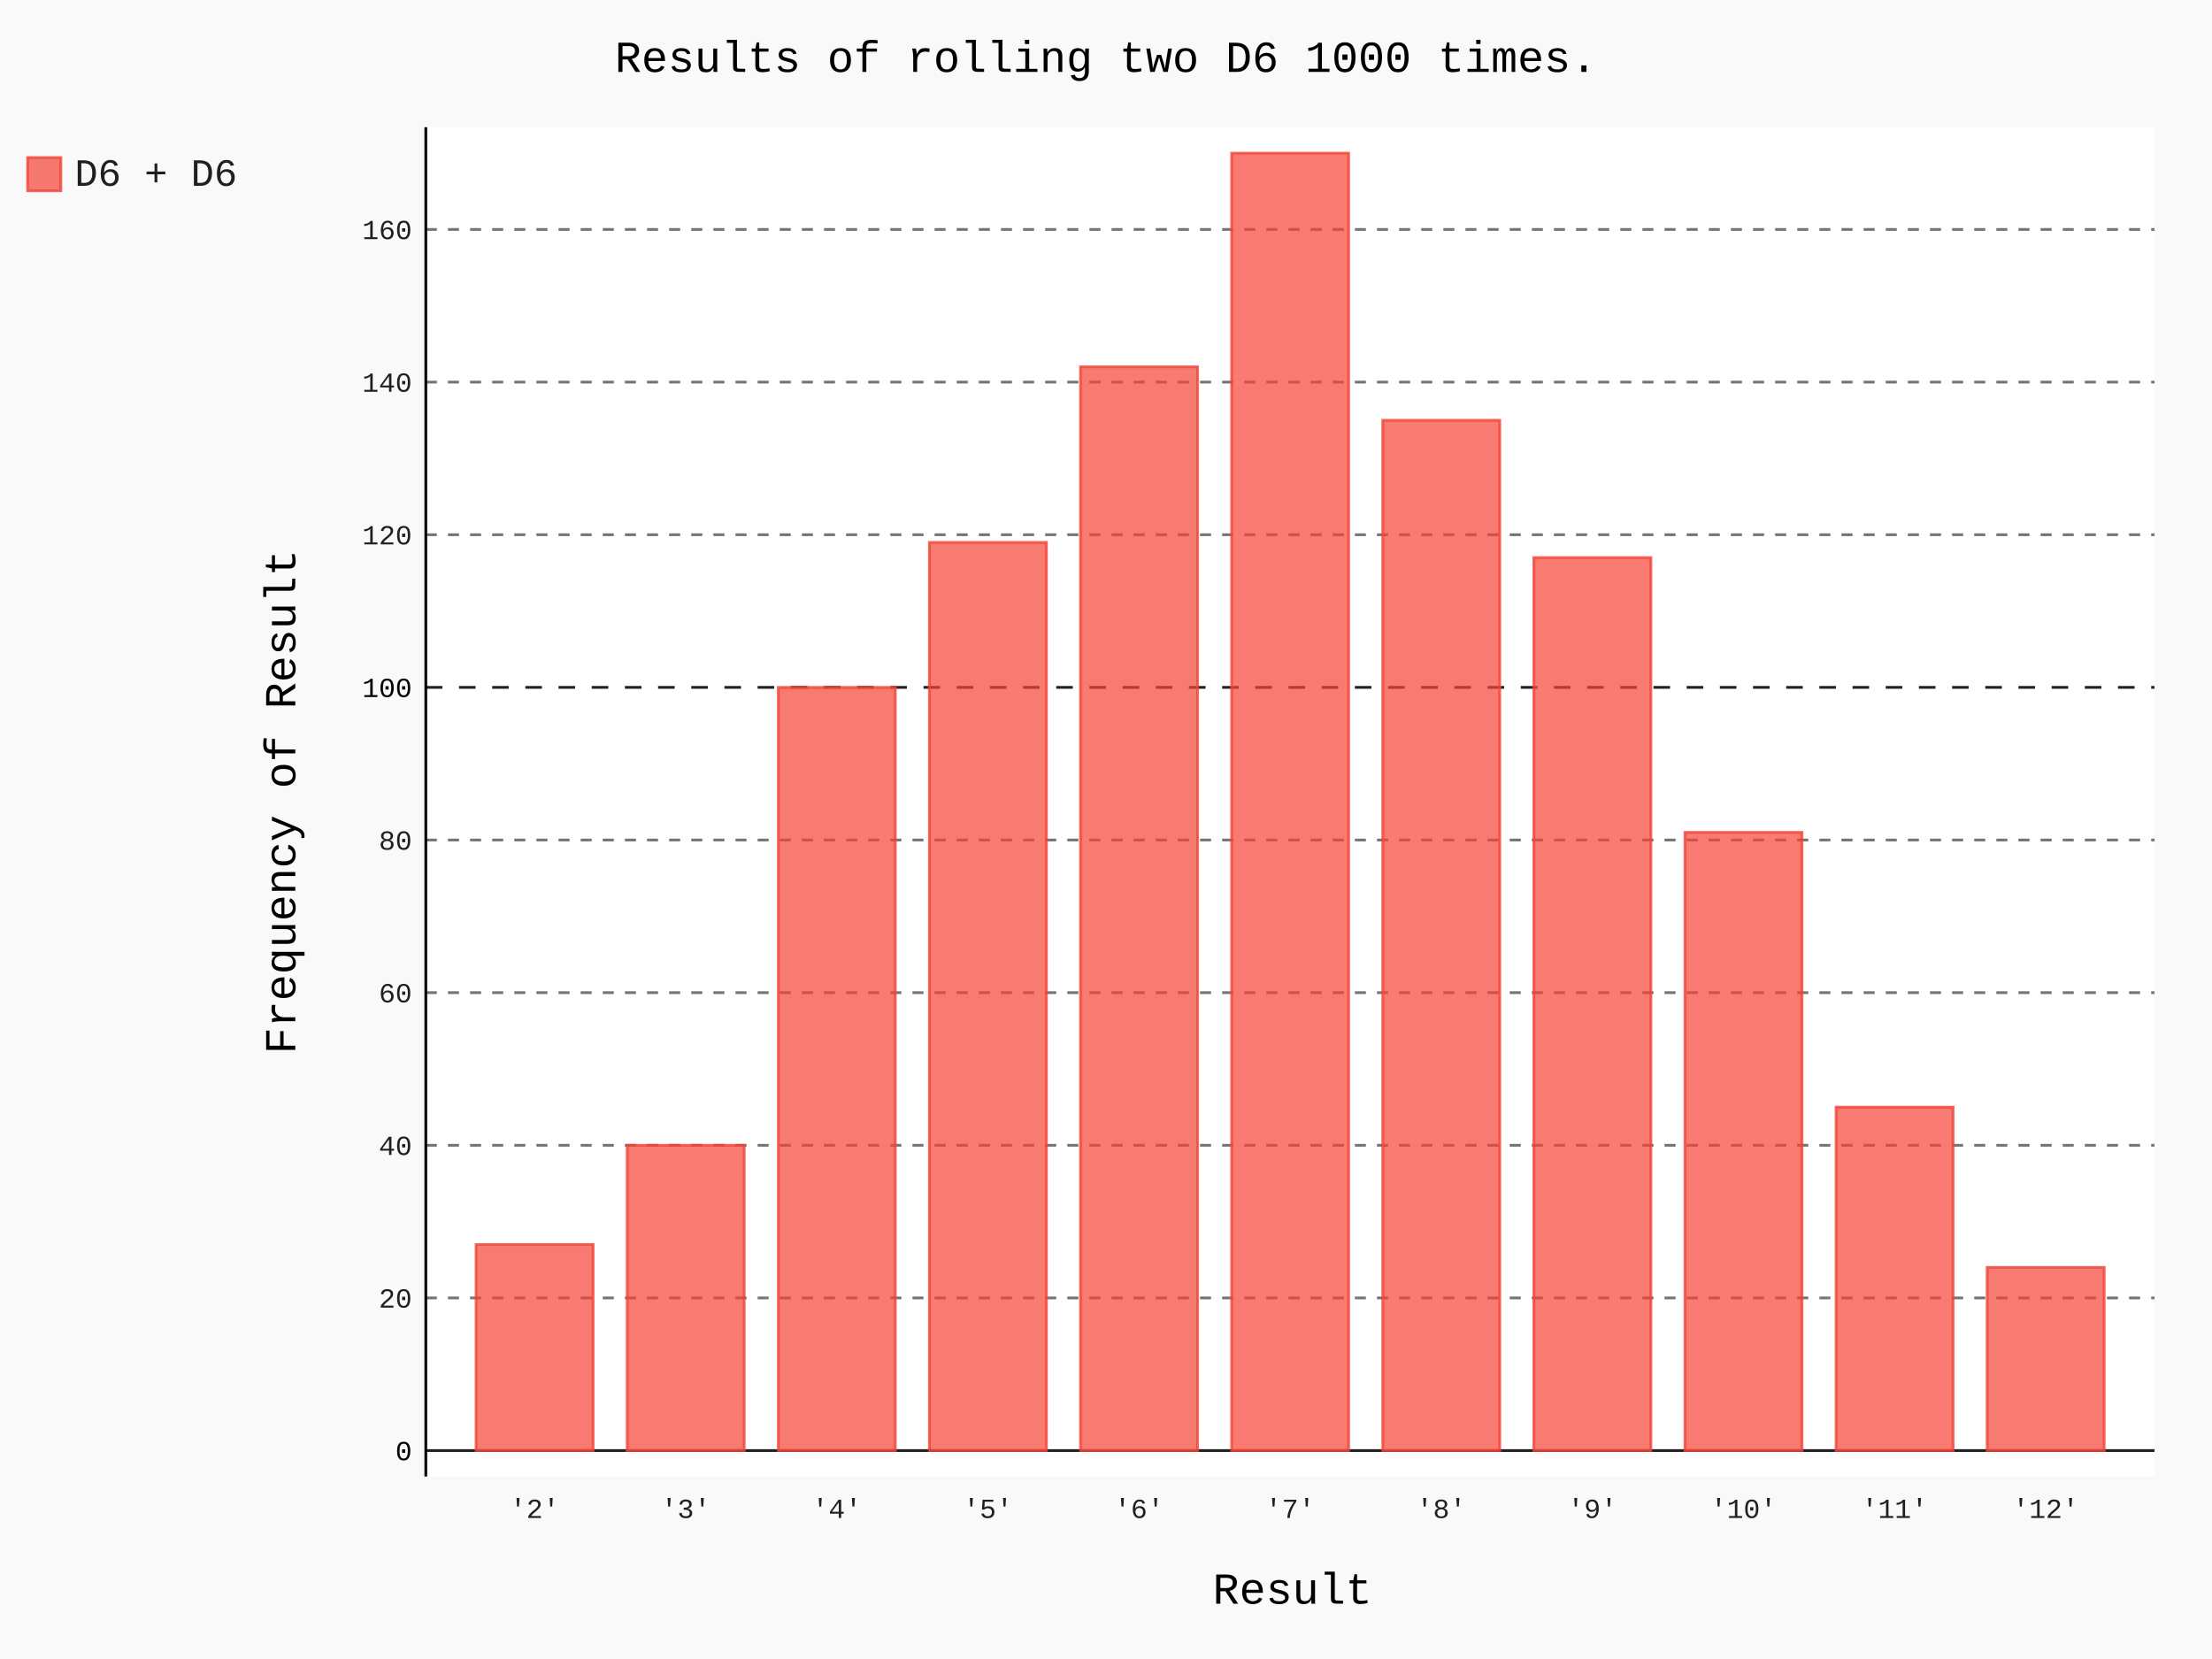
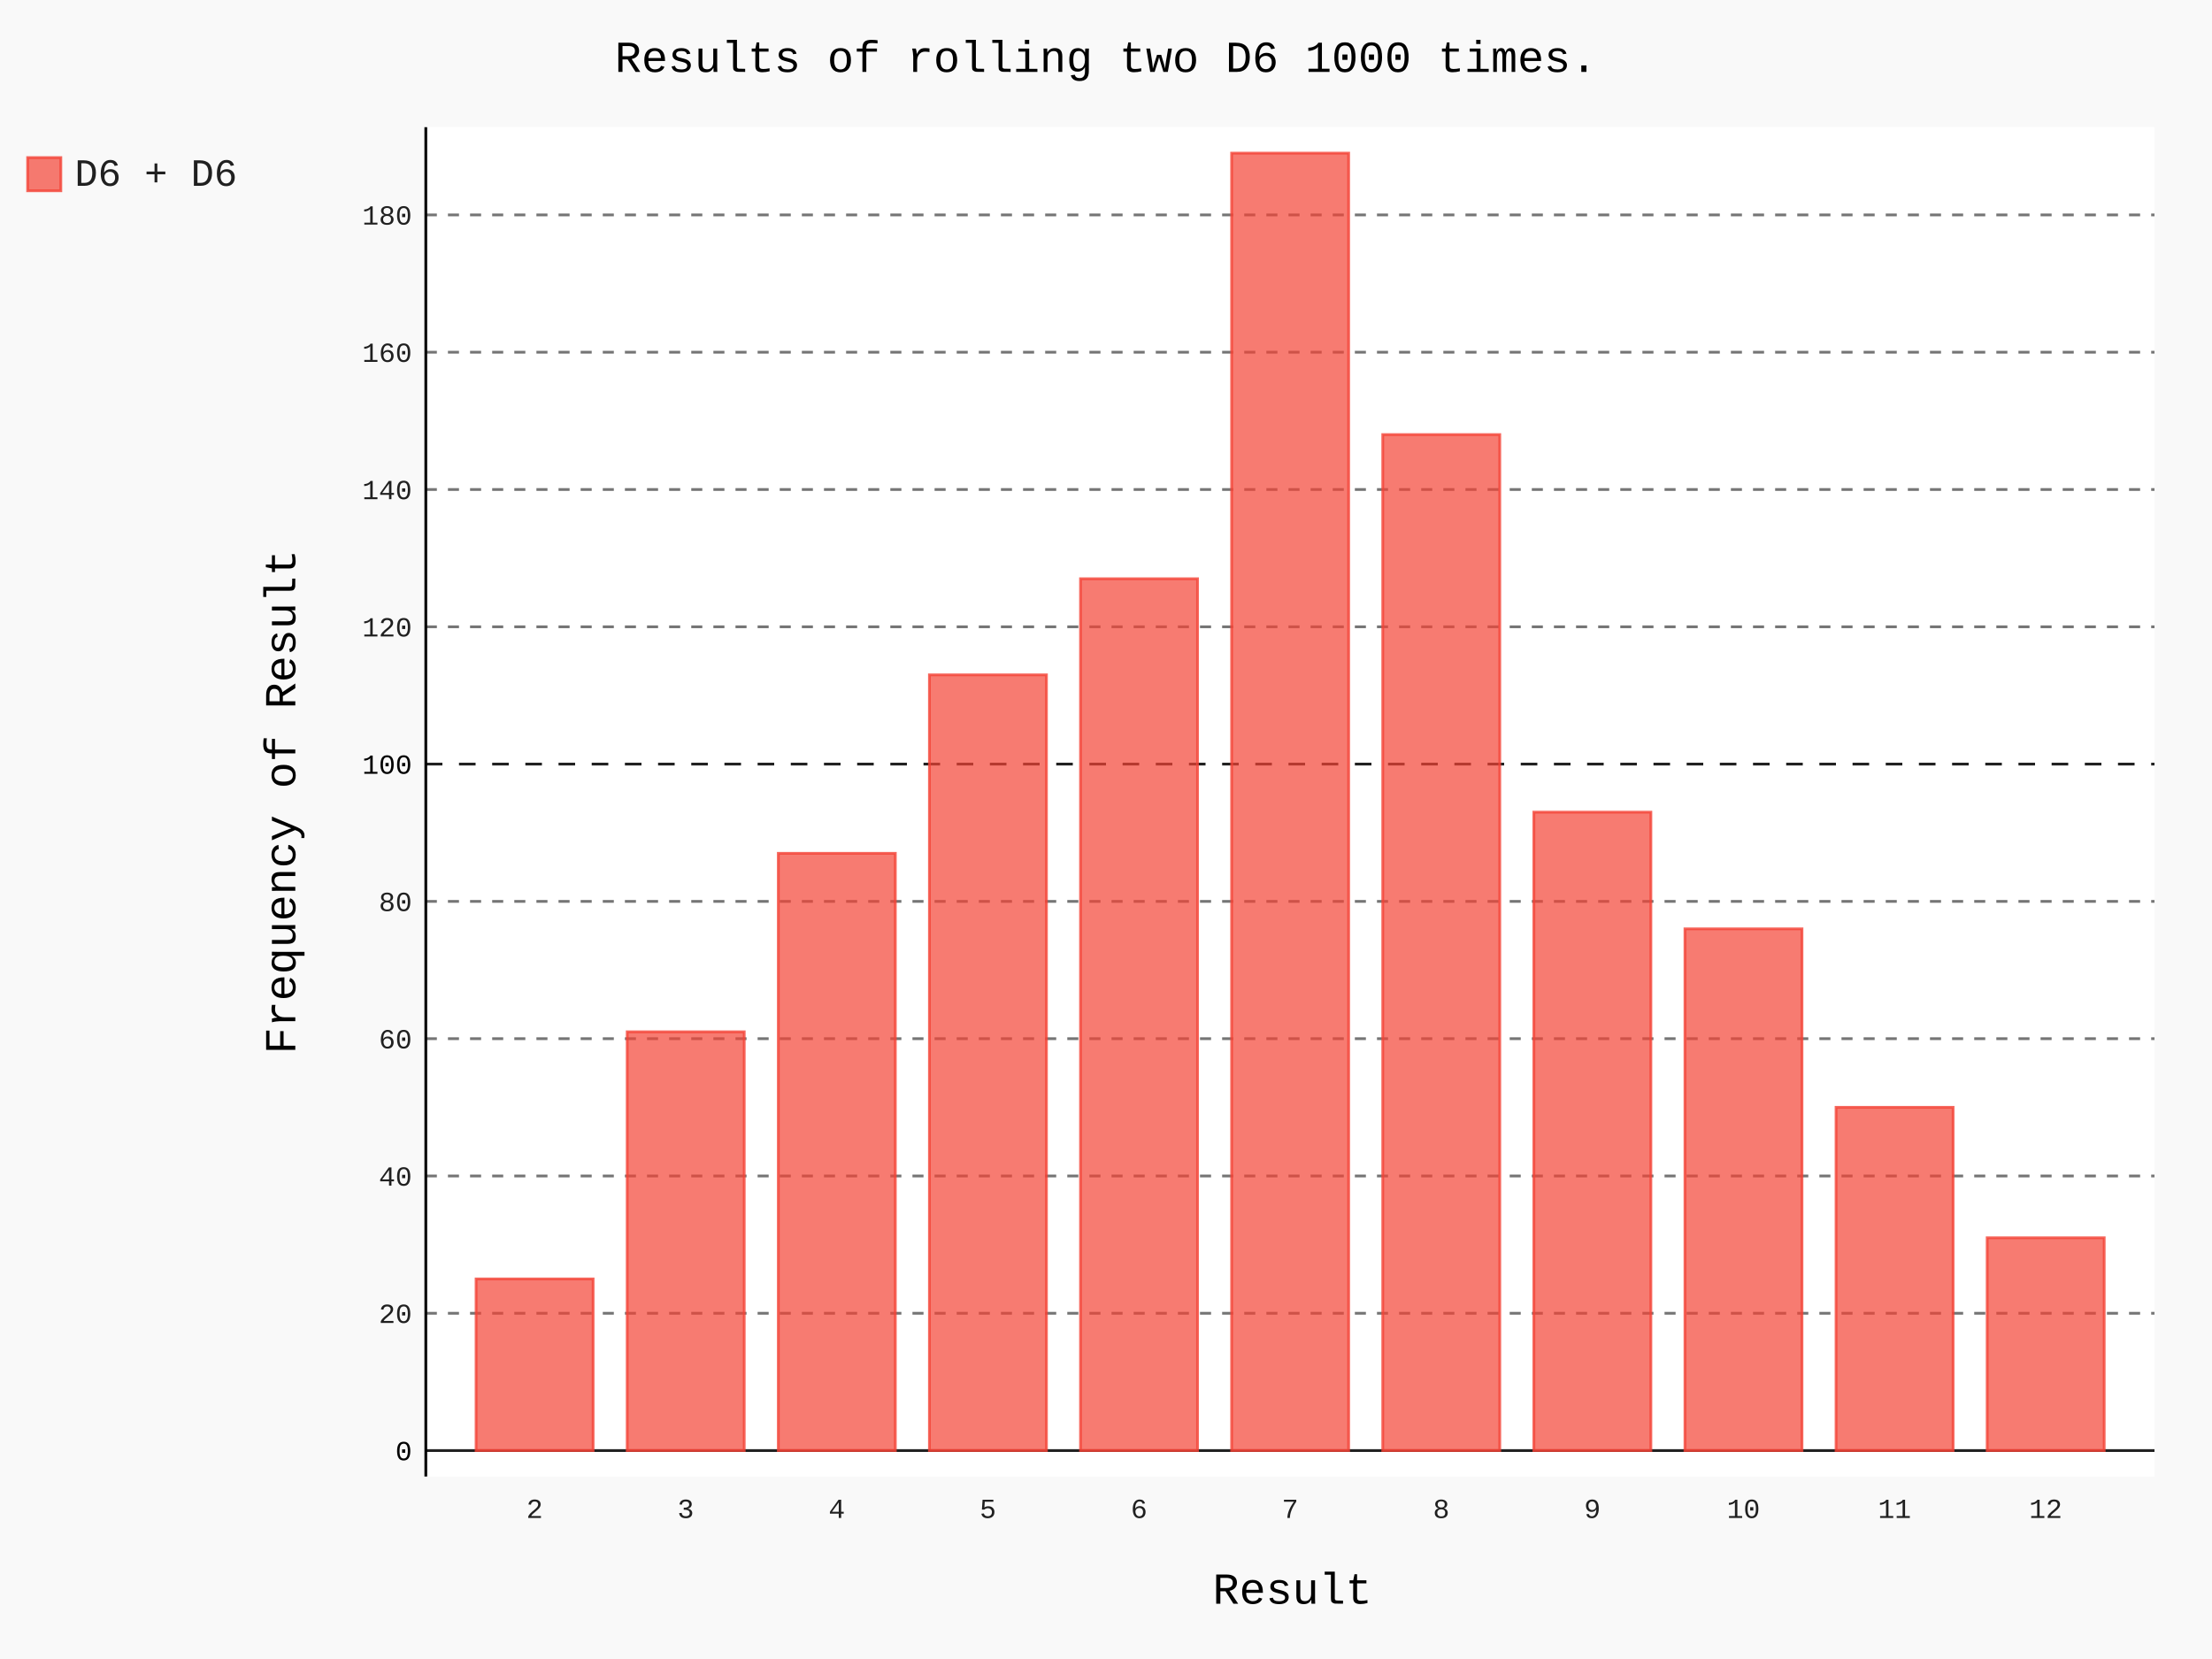
- <svg xmlns="http://www.w3.org/2000/svg" class="pygal-chart" id="chart-8dc9e907-75bf-44bf-9ba4-f246b1628428" viewBox="0 0 800 600">
+ <svg xmlns="http://www.w3.org/2000/svg" class="pygal-chart" id="chart-81e6dee0-c9c3-40ee-8c31-421606243c5a" viewBox="0 0 800 600">
  <defs>
-     <style type="text/css">#chart-8dc9e907-75bf-44bf-9ba4-f246b1628428{-webkit-user-select:none;-webkit-font-smoothing:antialiased;font-family:Consolas,"Liberation Mono",Menlo,Courier,monospace}#chart-8dc9e907-75bf-44bf-9ba4-f246b1628428 .title{font-family:Consolas,"Liberation Mono",Menlo,Courier,monospace;font-size:16px}#chart-8dc9e907-75bf-44bf-9ba4-f246b1628428 .legends .legend text{font-family:Consolas,"Liberation Mono",Menlo,Courier,monospace;font-size:14px}#chart-8dc9e907-75bf-44bf-9ba4-f246b1628428 .axis text{font-family:Consolas,"Liberation Mono",Menlo,Courier,monospace;font-size:10px}#chart-8dc9e907-75bf-44bf-9ba4-f246b1628428 .axis text.major{font-family:Consolas,"Liberation Mono",Menlo,Courier,monospace;font-size:10px}#chart-8dc9e907-75bf-44bf-9ba4-f246b1628428 .text-overlay text.value{font-family:Consolas,"Liberation Mono",Menlo,Courier,monospace;font-size:16px}#chart-8dc9e907-75bf-44bf-9ba4-f246b1628428 .text-overlay text.label{font-family:Consolas,"Liberation Mono",Menlo,Courier,monospace;font-size:10px}#chart-8dc9e907-75bf-44bf-9ba4-f246b1628428 .tooltip{font-family:Consolas,"Liberation Mono",Menlo,Courier,monospace;font-size:14px}#chart-8dc9e907-75bf-44bf-9ba4-f246b1628428 text.no_data{font-family:Consolas,"Liberation Mono",Menlo,Courier,monospace;font-size:64px}
- #chart-8dc9e907-75bf-44bf-9ba4-f246b1628428{background-color:rgba(249,249,249,1)}#chart-8dc9e907-75bf-44bf-9ba4-f246b1628428 path,#chart-8dc9e907-75bf-44bf-9ba4-f246b1628428 line,#chart-8dc9e907-75bf-44bf-9ba4-f246b1628428 rect,#chart-8dc9e907-75bf-44bf-9ba4-f246b1628428 circle{-webkit-transition:150ms;-moz-transition:150ms;transition:150ms}#chart-8dc9e907-75bf-44bf-9ba4-f246b1628428 .graph &gt; .background{fill:rgba(249,249,249,1)}#chart-8dc9e907-75bf-44bf-9ba4-f246b1628428 .plot &gt; .background{fill:rgba(255,255,255,1)}#chart-8dc9e907-75bf-44bf-9ba4-f246b1628428 .graph{fill:rgba(0,0,0,.87)}#chart-8dc9e907-75bf-44bf-9ba4-f246b1628428 text.no_data{fill:rgba(0,0,0,1)}#chart-8dc9e907-75bf-44bf-9ba4-f246b1628428 .title{fill:rgba(0,0,0,1)}#chart-8dc9e907-75bf-44bf-9ba4-f246b1628428 .legends .legend text{fill:rgba(0,0,0,.87)}#chart-8dc9e907-75bf-44bf-9ba4-f246b1628428 .legends .legend:hover text{fill:rgba(0,0,0,1)}#chart-8dc9e907-75bf-44bf-9ba4-f246b1628428 .axis .line{stroke:rgba(0,0,0,1)}#chart-8dc9e907-75bf-44bf-9ba4-f246b1628428 .axis .guide.line{stroke:rgba(0,0,0,.54)}#chart-8dc9e907-75bf-44bf-9ba4-f246b1628428 .axis .major.line{stroke:rgba(0,0,0,.87)}#chart-8dc9e907-75bf-44bf-9ba4-f246b1628428 .axis text.major{fill:rgba(0,0,0,1)}#chart-8dc9e907-75bf-44bf-9ba4-f246b1628428 .axis.y .guides:hover .guide.line,#chart-8dc9e907-75bf-44bf-9ba4-f246b1628428 .line-graph .axis.x .guides:hover .guide.line,#chart-8dc9e907-75bf-44bf-9ba4-f246b1628428 .stackedline-graph .axis.x .guides:hover .guide.line,#chart-8dc9e907-75bf-44bf-9ba4-f246b1628428 .xy-graph .axis.x .guides:hover .guide.line{stroke:rgba(0,0,0,1)}#chart-8dc9e907-75bf-44bf-9ba4-f246b1628428 .axis .guides:hover text{fill:rgba(0,0,0,1)}#chart-8dc9e907-75bf-44bf-9ba4-f246b1628428 .reactive{fill-opacity:.7;stroke-opacity:.8}#chart-8dc9e907-75bf-44bf-9ba4-f246b1628428 .ci{stroke:rgba(0,0,0,.87)}#chart-8dc9e907-75bf-44bf-9ba4-f246b1628428 .reactive.active,#chart-8dc9e907-75bf-44bf-9ba4-f246b1628428 .active .reactive{fill-opacity:.8;stroke-opacity:.9;stroke-width:4}#chart-8dc9e907-75bf-44bf-9ba4-f246b1628428 .ci .reactive.active{stroke-width:1.5}#chart-8dc9e907-75bf-44bf-9ba4-f246b1628428 .series text{fill:rgba(0,0,0,1)}#chart-8dc9e907-75bf-44bf-9ba4-f246b1628428 .tooltip rect{fill:rgba(255,255,255,1);stroke:rgba(0,0,0,1);-webkit-transition:opacity 150ms;-moz-transition:opacity 150ms;transition:opacity 150ms}#chart-8dc9e907-75bf-44bf-9ba4-f246b1628428 .tooltip .label{fill:rgba(0,0,0,.87)}#chart-8dc9e907-75bf-44bf-9ba4-f246b1628428 .tooltip .label{fill:rgba(0,0,0,.87)}#chart-8dc9e907-75bf-44bf-9ba4-f246b1628428 .tooltip .legend{font-size:.8em;fill:rgba(0,0,0,.54)}#chart-8dc9e907-75bf-44bf-9ba4-f246b1628428 .tooltip .x_label{font-size:.6em;fill:rgba(0,0,0,1)}#chart-8dc9e907-75bf-44bf-9ba4-f246b1628428 .tooltip .xlink{font-size:.5em;text-decoration:underline}#chart-8dc9e907-75bf-44bf-9ba4-f246b1628428 .tooltip .value{font-size:1.5em}#chart-8dc9e907-75bf-44bf-9ba4-f246b1628428 .bound{font-size:.5em}#chart-8dc9e907-75bf-44bf-9ba4-f246b1628428 .max-value{font-size:.75em;fill:rgba(0,0,0,.54)}#chart-8dc9e907-75bf-44bf-9ba4-f246b1628428 .map-element{fill:rgba(255,255,255,1);stroke:rgba(0,0,0,.54) !important}#chart-8dc9e907-75bf-44bf-9ba4-f246b1628428 .map-element .reactive{fill-opacity:inherit;stroke-opacity:inherit}#chart-8dc9e907-75bf-44bf-9ba4-f246b1628428 .color-0,#chart-8dc9e907-75bf-44bf-9ba4-f246b1628428 .color-0 a:visited{stroke:#F44336;fill:#F44336}#chart-8dc9e907-75bf-44bf-9ba4-f246b1628428 .text-overlay .color-0 text{fill:black}
- #chart-8dc9e907-75bf-44bf-9ba4-f246b1628428 text.no_data{text-anchor:middle}#chart-8dc9e907-75bf-44bf-9ba4-f246b1628428 .guide.line{fill:none}#chart-8dc9e907-75bf-44bf-9ba4-f246b1628428 .centered{text-anchor:middle}#chart-8dc9e907-75bf-44bf-9ba4-f246b1628428 .title{text-anchor:middle}#chart-8dc9e907-75bf-44bf-9ba4-f246b1628428 .legends .legend text{fill-opacity:1}#chart-8dc9e907-75bf-44bf-9ba4-f246b1628428 .axis.x text{text-anchor:middle}#chart-8dc9e907-75bf-44bf-9ba4-f246b1628428 .axis.x:not(.web) text[transform]{text-anchor:start}#chart-8dc9e907-75bf-44bf-9ba4-f246b1628428 .axis.x:not(.web) text[transform].backwards{text-anchor:end}#chart-8dc9e907-75bf-44bf-9ba4-f246b1628428 .axis.y text{text-anchor:end}#chart-8dc9e907-75bf-44bf-9ba4-f246b1628428 .axis.y text[transform].backwards{text-anchor:start}#chart-8dc9e907-75bf-44bf-9ba4-f246b1628428 .axis.y2 text{text-anchor:start}#chart-8dc9e907-75bf-44bf-9ba4-f246b1628428 .axis.y2 text[transform].backwards{text-anchor:end}#chart-8dc9e907-75bf-44bf-9ba4-f246b1628428 .axis .guide.line{stroke-dasharray:4,4}#chart-8dc9e907-75bf-44bf-9ba4-f246b1628428 .axis .major.guide.line{stroke-dasharray:6,6}#chart-8dc9e907-75bf-44bf-9ba4-f246b1628428 .horizontal .axis.y .guide.line,#chart-8dc9e907-75bf-44bf-9ba4-f246b1628428 .horizontal .axis.y2 .guide.line,#chart-8dc9e907-75bf-44bf-9ba4-f246b1628428 .vertical .axis.x .guide.line{opacity:0}#chart-8dc9e907-75bf-44bf-9ba4-f246b1628428 .horizontal .axis.always_show .guide.line,#chart-8dc9e907-75bf-44bf-9ba4-f246b1628428 .vertical .axis.always_show .guide.line{opacity:1 !important}#chart-8dc9e907-75bf-44bf-9ba4-f246b1628428 .axis.y .guides:hover .guide.line,#chart-8dc9e907-75bf-44bf-9ba4-f246b1628428 .axis.y2 .guides:hover .guide.line,#chart-8dc9e907-75bf-44bf-9ba4-f246b1628428 .axis.x .guides:hover .guide.line{opacity:1}#chart-8dc9e907-75bf-44bf-9ba4-f246b1628428 .axis .guides:hover text{opacity:1}#chart-8dc9e907-75bf-44bf-9ba4-f246b1628428 .nofill{fill:none}#chart-8dc9e907-75bf-44bf-9ba4-f246b1628428 .subtle-fill{fill-opacity:.2}#chart-8dc9e907-75bf-44bf-9ba4-f246b1628428 .dot{stroke-width:1px;fill-opacity:1}#chart-8dc9e907-75bf-44bf-9ba4-f246b1628428 .dot.active{stroke-width:5px}#chart-8dc9e907-75bf-44bf-9ba4-f246b1628428 .dot.negative{fill:transparent}#chart-8dc9e907-75bf-44bf-9ba4-f246b1628428 text,#chart-8dc9e907-75bf-44bf-9ba4-f246b1628428 tspan{stroke:none !important}#chart-8dc9e907-75bf-44bf-9ba4-f246b1628428 .series text.active{opacity:1}#chart-8dc9e907-75bf-44bf-9ba4-f246b1628428 .tooltip rect{fill-opacity:.95;stroke-width:.5}#chart-8dc9e907-75bf-44bf-9ba4-f246b1628428 .tooltip text{fill-opacity:1}#chart-8dc9e907-75bf-44bf-9ba4-f246b1628428 .showable{visibility:hidden}#chart-8dc9e907-75bf-44bf-9ba4-f246b1628428 .showable.shown{visibility:visible}#chart-8dc9e907-75bf-44bf-9ba4-f246b1628428 .gauge-background{fill:rgba(229,229,229,1);stroke:none}#chart-8dc9e907-75bf-44bf-9ba4-f246b1628428 .bg-lines{stroke:rgba(249,249,249,1);stroke-width:2px}</style>
+     <style type="text/css">#chart-81e6dee0-c9c3-40ee-8c31-421606243c5a{-webkit-user-select:none;-webkit-font-smoothing:antialiased;font-family:Consolas,"Liberation Mono",Menlo,Courier,monospace}#chart-81e6dee0-c9c3-40ee-8c31-421606243c5a .title{font-family:Consolas,"Liberation Mono",Menlo,Courier,monospace;font-size:16px}#chart-81e6dee0-c9c3-40ee-8c31-421606243c5a .legends .legend text{font-family:Consolas,"Liberation Mono",Menlo,Courier,monospace;font-size:14px}#chart-81e6dee0-c9c3-40ee-8c31-421606243c5a .axis text{font-family:Consolas,"Liberation Mono",Menlo,Courier,monospace;font-size:10px}#chart-81e6dee0-c9c3-40ee-8c31-421606243c5a .axis text.major{font-family:Consolas,"Liberation Mono",Menlo,Courier,monospace;font-size:10px}#chart-81e6dee0-c9c3-40ee-8c31-421606243c5a .text-overlay text.value{font-family:Consolas,"Liberation Mono",Menlo,Courier,monospace;font-size:16px}#chart-81e6dee0-c9c3-40ee-8c31-421606243c5a .text-overlay text.label{font-family:Consolas,"Liberation Mono",Menlo,Courier,monospace;font-size:10px}#chart-81e6dee0-c9c3-40ee-8c31-421606243c5a .tooltip{font-family:Consolas,"Liberation Mono",Menlo,Courier,monospace;font-size:14px}#chart-81e6dee0-c9c3-40ee-8c31-421606243c5a text.no_data{font-family:Consolas,"Liberation Mono",Menlo,Courier,monospace;font-size:64px}
+ #chart-81e6dee0-c9c3-40ee-8c31-421606243c5a{background-color:rgba(249,249,249,1)}#chart-81e6dee0-c9c3-40ee-8c31-421606243c5a path,#chart-81e6dee0-c9c3-40ee-8c31-421606243c5a line,#chart-81e6dee0-c9c3-40ee-8c31-421606243c5a rect,#chart-81e6dee0-c9c3-40ee-8c31-421606243c5a circle{-webkit-transition:150ms;-moz-transition:150ms;transition:150ms}#chart-81e6dee0-c9c3-40ee-8c31-421606243c5a .graph &gt; .background{fill:rgba(249,249,249,1)}#chart-81e6dee0-c9c3-40ee-8c31-421606243c5a .plot &gt; .background{fill:rgba(255,255,255,1)}#chart-81e6dee0-c9c3-40ee-8c31-421606243c5a .graph{fill:rgba(0,0,0,.87)}#chart-81e6dee0-c9c3-40ee-8c31-421606243c5a text.no_data{fill:rgba(0,0,0,1)}#chart-81e6dee0-c9c3-40ee-8c31-421606243c5a .title{fill:rgba(0,0,0,1)}#chart-81e6dee0-c9c3-40ee-8c31-421606243c5a .legends .legend text{fill:rgba(0,0,0,.87)}#chart-81e6dee0-c9c3-40ee-8c31-421606243c5a .legends .legend:hover text{fill:rgba(0,0,0,1)}#chart-81e6dee0-c9c3-40ee-8c31-421606243c5a .axis .line{stroke:rgba(0,0,0,1)}#chart-81e6dee0-c9c3-40ee-8c31-421606243c5a .axis .guide.line{stroke:rgba(0,0,0,.54)}#chart-81e6dee0-c9c3-40ee-8c31-421606243c5a .axis .major.line{stroke:rgba(0,0,0,.87)}#chart-81e6dee0-c9c3-40ee-8c31-421606243c5a .axis text.major{fill:rgba(0,0,0,1)}#chart-81e6dee0-c9c3-40ee-8c31-421606243c5a .axis.y .guides:hover .guide.line,#chart-81e6dee0-c9c3-40ee-8c31-421606243c5a .line-graph .axis.x .guides:hover .guide.line,#chart-81e6dee0-c9c3-40ee-8c31-421606243c5a .stackedline-graph .axis.x .guides:hover .guide.line,#chart-81e6dee0-c9c3-40ee-8c31-421606243c5a .xy-graph .axis.x .guides:hover .guide.line{stroke:rgba(0,0,0,1)}#chart-81e6dee0-c9c3-40ee-8c31-421606243c5a .axis .guides:hover text{fill:rgba(0,0,0,1)}#chart-81e6dee0-c9c3-40ee-8c31-421606243c5a .reactive{fill-opacity:.7;stroke-opacity:.8}#chart-81e6dee0-c9c3-40ee-8c31-421606243c5a .ci{stroke:rgba(0,0,0,.87)}#chart-81e6dee0-c9c3-40ee-8c31-421606243c5a .reactive.active,#chart-81e6dee0-c9c3-40ee-8c31-421606243c5a .active .reactive{fill-opacity:.8;stroke-opacity:.9;stroke-width:4}#chart-81e6dee0-c9c3-40ee-8c31-421606243c5a .ci .reactive.active{stroke-width:1.5}#chart-81e6dee0-c9c3-40ee-8c31-421606243c5a .series text{fill:rgba(0,0,0,1)}#chart-81e6dee0-c9c3-40ee-8c31-421606243c5a .tooltip rect{fill:rgba(255,255,255,1);stroke:rgba(0,0,0,1);-webkit-transition:opacity 150ms;-moz-transition:opacity 150ms;transition:opacity 150ms}#chart-81e6dee0-c9c3-40ee-8c31-421606243c5a .tooltip .label{fill:rgba(0,0,0,.87)}#chart-81e6dee0-c9c3-40ee-8c31-421606243c5a .tooltip .label{fill:rgba(0,0,0,.87)}#chart-81e6dee0-c9c3-40ee-8c31-421606243c5a .tooltip .legend{font-size:.8em;fill:rgba(0,0,0,.54)}#chart-81e6dee0-c9c3-40ee-8c31-421606243c5a .tooltip .x_label{font-size:.6em;fill:rgba(0,0,0,1)}#chart-81e6dee0-c9c3-40ee-8c31-421606243c5a .tooltip .xlink{font-size:.5em;text-decoration:underline}#chart-81e6dee0-c9c3-40ee-8c31-421606243c5a .tooltip .value{font-size:1.5em}#chart-81e6dee0-c9c3-40ee-8c31-421606243c5a .bound{font-size:.5em}#chart-81e6dee0-c9c3-40ee-8c31-421606243c5a .max-value{font-size:.75em;fill:rgba(0,0,0,.54)}#chart-81e6dee0-c9c3-40ee-8c31-421606243c5a .map-element{fill:rgba(255,255,255,1);stroke:rgba(0,0,0,.54) !important}#chart-81e6dee0-c9c3-40ee-8c31-421606243c5a .map-element .reactive{fill-opacity:inherit;stroke-opacity:inherit}#chart-81e6dee0-c9c3-40ee-8c31-421606243c5a .color-0,#chart-81e6dee0-c9c3-40ee-8c31-421606243c5a .color-0 a:visited{stroke:#F44336;fill:#F44336}#chart-81e6dee0-c9c3-40ee-8c31-421606243c5a .text-overlay .color-0 text{fill:black}
+ #chart-81e6dee0-c9c3-40ee-8c31-421606243c5a text.no_data{text-anchor:middle}#chart-81e6dee0-c9c3-40ee-8c31-421606243c5a .guide.line{fill:none}#chart-81e6dee0-c9c3-40ee-8c31-421606243c5a .centered{text-anchor:middle}#chart-81e6dee0-c9c3-40ee-8c31-421606243c5a .title{text-anchor:middle}#chart-81e6dee0-c9c3-40ee-8c31-421606243c5a .legends .legend text{fill-opacity:1}#chart-81e6dee0-c9c3-40ee-8c31-421606243c5a .axis.x text{text-anchor:middle}#chart-81e6dee0-c9c3-40ee-8c31-421606243c5a .axis.x:not(.web) text[transform]{text-anchor:start}#chart-81e6dee0-c9c3-40ee-8c31-421606243c5a .axis.x:not(.web) text[transform].backwards{text-anchor:end}#chart-81e6dee0-c9c3-40ee-8c31-421606243c5a .axis.y text{text-anchor:end}#chart-81e6dee0-c9c3-40ee-8c31-421606243c5a .axis.y text[transform].backwards{text-anchor:start}#chart-81e6dee0-c9c3-40ee-8c31-421606243c5a .axis.y2 text{text-anchor:start}#chart-81e6dee0-c9c3-40ee-8c31-421606243c5a .axis.y2 text[transform].backwards{text-anchor:end}#chart-81e6dee0-c9c3-40ee-8c31-421606243c5a .axis .guide.line{stroke-dasharray:4,4}#chart-81e6dee0-c9c3-40ee-8c31-421606243c5a .axis .major.guide.line{stroke-dasharray:6,6}#chart-81e6dee0-c9c3-40ee-8c31-421606243c5a .horizontal .axis.y .guide.line,#chart-81e6dee0-c9c3-40ee-8c31-421606243c5a .horizontal .axis.y2 .guide.line,#chart-81e6dee0-c9c3-40ee-8c31-421606243c5a .vertical .axis.x .guide.line{opacity:0}#chart-81e6dee0-c9c3-40ee-8c31-421606243c5a .horizontal .axis.always_show .guide.line,#chart-81e6dee0-c9c3-40ee-8c31-421606243c5a .vertical .axis.always_show .guide.line{opacity:1 !important}#chart-81e6dee0-c9c3-40ee-8c31-421606243c5a .axis.y .guides:hover .guide.line,#chart-81e6dee0-c9c3-40ee-8c31-421606243c5a .axis.y2 .guides:hover .guide.line,#chart-81e6dee0-c9c3-40ee-8c31-421606243c5a .axis.x .guides:hover .guide.line{opacity:1}#chart-81e6dee0-c9c3-40ee-8c31-421606243c5a .axis .guides:hover text{opacity:1}#chart-81e6dee0-c9c3-40ee-8c31-421606243c5a .nofill{fill:none}#chart-81e6dee0-c9c3-40ee-8c31-421606243c5a .subtle-fill{fill-opacity:.2}#chart-81e6dee0-c9c3-40ee-8c31-421606243c5a .dot{stroke-width:1px;fill-opacity:1}#chart-81e6dee0-c9c3-40ee-8c31-421606243c5a .dot.active{stroke-width:5px}#chart-81e6dee0-c9c3-40ee-8c31-421606243c5a .dot.negative{fill:transparent}#chart-81e6dee0-c9c3-40ee-8c31-421606243c5a text,#chart-81e6dee0-c9c3-40ee-8c31-421606243c5a tspan{stroke:none !important}#chart-81e6dee0-c9c3-40ee-8c31-421606243c5a .series text.active{opacity:1}#chart-81e6dee0-c9c3-40ee-8c31-421606243c5a .tooltip rect{fill-opacity:.95;stroke-width:.5}#chart-81e6dee0-c9c3-40ee-8c31-421606243c5a .tooltip text{fill-opacity:1}#chart-81e6dee0-c9c3-40ee-8c31-421606243c5a .showable{visibility:hidden}#chart-81e6dee0-c9c3-40ee-8c31-421606243c5a .showable.shown{visibility:visible}#chart-81e6dee0-c9c3-40ee-8c31-421606243c5a .gauge-background{fill:rgba(229,229,229,1);stroke:none}#chart-81e6dee0-c9c3-40ee-8c31-421606243c5a .bg-lines{stroke:rgba(249,249,249,1);stroke-width:2px}</style>
  </defs>
  <g class="graph bar-graph vertical">
    <rect class="background" height="600" width="800" x="0" y="0" />
    <g class="plot" transform="translate(154, 46)">
      <rect class="background" height="488" width="625.2" x="0" y="0" />
      <g class="axis y always_show">
        <g class="guides">
          <path class="axis major line" d="M0 478.615 h625.2" />
          <text class="major" x="-5" y="482.115">0</text>
        </g>
        <g class="guides">
-           <path class="guide line" d="M0 423.412 h625.2" />
-           <text class="" x="-5" y="426.912">20</text>
+           <path class="guide line" d="M0 428.961 h625.2" />
+           <text class="" x="-5" y="432.461">20</text>
        </g>
        <g class="guides">
-           <path class="guide line" d="M0 368.208 h625.2" />
-           <text class="" x="-5" y="371.708">40</text>
+           <path class="guide line" d="M0 379.307 h625.2" />
+           <text class="" x="-5" y="382.807">40</text>
        </g>
        <g class="guides">
-           <path class="guide line" d="M0 313.005 h625.2" />
-           <text class="" x="-5" y="316.505">60</text>
+           <path class="guide line" d="M0 329.653 h625.2" />
+           <text class="" x="-5" y="333.153">60</text>
        </g>
        <g class="guides">
-           <path class="guide line" d="M0 257.801 h625.2" />
-           <text class="" x="-5" y="261.301">80</text>
+           <path class="guide line" d="M0 279.999 h625.2" />
+           <text class="" x="-5" y="283.499">80</text>
        </g>
        <g class="guides">
-           <path class="major guide line" d="M0 202.597 h625.2" />
-           <text class="major" x="-5" y="206.097">100</text>
+           <path class="major guide line" d="M0 230.345 h625.2" />
+           <text class="major" x="-5" y="233.845">100</text>
        </g>
        <g class="guides">
-           <path class="guide line" d="M0 147.394 h625.2" />
-           <text class="" x="-5" y="150.894">120</text>
+           <path class="guide line" d="M0 180.691 h625.2" />
+           <text class="" x="-5" y="184.191">120</text>
        </g>
        <g class="guides">
-           <path class="guide line" d="M0 92.19 h625.2" />
-           <text class="" x="-5" y="95.69">140</text>
+           <path class="guide line" d="M0 131.037 h625.2" />
+           <text class="" x="-5" y="134.537">140</text>
        </g>
        <g class="guides">
-           <path class="guide line" d="M0 36.986 h625.2" />
-           <text class="" x="-5" y="40.486">160</text>
+           <path class="guide line" d="M0 81.383 h625.2" />
+           <text class="" x="-5" y="84.883">160</text>
+         </g>
+         <g class="guides">
+           <path class="guide line" d="M0 31.729 h625.2" />
+           <text class="" x="-5" y="35.229">180</text>
        </g>
      </g>
      <g class="axis x">
        <path class="line" d="M0 0 v488" />
        <g class="guides">
          <path class="guide line" d="M39.348 0 v488" />
-           <text class="" x="39.348" y="503.0">'2'</text>
+           <text class="" x="39.348" y="503.0">2</text>
        </g>
        <g class="guides">
          <path class="guide line" d="M93.999 0 v488" />
-           <text class="" x="93.999" y="503.0">'3'</text>
+           <text class="" x="93.999" y="503.0">3</text>
        </g>
        <g class="guides">
          <path class="guide line" d="M148.649 0 v488" />
-           <text class="" x="148.649" y="503.0">'4'</text>
+           <text class="" x="148.649" y="503.0">4</text>
        </g>
        <g class="guides">
          <path class="guide line" d="M203.299 0 v488" />
-           <text class="" x="203.299" y="503.0">'5'</text>
+           <text class="" x="203.299" y="503.0">5</text>
        </g>
        <g class="guides">
          <path class="guide line" d="M257.95 0 v488" />
-           <text class="" x="257.95" y="503.0">'6'</text>
+           <text class="" x="257.95" y="503.0">6</text>
        </g>
        <g class="guides">
          <path class="guide line" d="M312.6 0 v488" />
-           <text class="" x="312.6" y="503.0">'7'</text>
+           <text class="" x="312.6" y="503.0">7</text>
        </g>
        <g class="guides">
          <path class="guide line" d="M367.25 0 v488" />
-           <text class="" x="367.25" y="503.0">'8'</text>
+           <text class="" x="367.25" y="503.0">8</text>
        </g>
        <g class="guides">
          <path class="guide line" d="M421.901 0 v488" />
-           <text class="" x="421.901" y="503.0">'9'</text>
+           <text class="" x="421.901" y="503.0">9</text>
        </g>
        <g class="guides">
          <path class="guide line" d="M476.551 0 v488" />
-           <text class="" x="476.551" y="503.0">'10'</text>
+           <text class="" x="476.551" y="503.0">10</text>
        </g>
        <g class="guides">
          <path class="guide line" d="M531.201 0 v488" />
-           <text class="" x="531.201" y="503.0">'11'</text>
+           <text class="" x="531.201" y="503.0">11</text>
        </g>
        <g class="guides">
          <path class="guide line" d="M585.852 0 v488" />
-           <text class="" x="585.852" y="503.0">'12'</text>
+           <text class="" x="585.852" y="503.0">12</text>
        </g>
      </g>
      <g class="series serie-0 color-0">
        <g class="bars">
          <g class="bar">
-             <rect class="rect reactive tooltip-trigger" height="74.525" rx="0" ry="0" width="42.321" x="18.188" y="404.09" />
+             <rect class="rect reactive tooltip-trigger" height="62.068" rx="0" ry="0" width="42.321" x="18.188" y="416.548" />
          </g>
          <g class="bar">
-             <rect class="rect reactive tooltip-trigger" height="110.407" rx="0" ry="0" width="42.321" x="72.838" y="368.208" />
+             <rect class="rect reactive tooltip-trigger" height="151.445" rx="0" ry="0" width="42.321" x="72.838" y="327.171" />
          </g>
          <g class="bar">
-             <rect class="rect reactive tooltip-trigger" height="276.018" rx="0" ry="0" width="42.321" x="127.488" y="202.597" />
+             <rect class="rect reactive tooltip-trigger" height="215.995" rx="0" ry="0" width="42.321" x="127.488" y="262.62" />
          </g>
          <g class="bar">
-             <rect class="rect reactive tooltip-trigger" height="328.462" rx="0" ry="0" width="42.321" x="182.139" y="150.154" />
+             <rect class="rect reactive tooltip-trigger" height="280.545" rx="0" ry="0" width="42.321" x="182.139" y="198.07" />
          </g>
          <g class="bar">
-             <rect class="rect reactive tooltip-trigger" height="391.946" rx="0" ry="0" width="42.321" x="236.789" y="86.67" />
+             <rect class="rect reactive tooltip-trigger" height="315.303" rx="0" ry="0" width="42.321" x="236.789" y="163.312" />
          </g>
          <g class="bar">
            <rect class="rect reactive tooltip-trigger" height="469.231" rx="0" ry="0" width="42.321" x="291.439" y="9.385" />
          </g>
          <g class="bar">
-             <rect class="rect reactive tooltip-trigger" height="372.624" rx="0" ry="0" width="42.321" x="346.09" y="105.991" />
+             <rect class="rect reactive tooltip-trigger" height="367.44" rx="0" ry="0" width="42.321" x="346.09" y="111.175" />
          </g>
          <g class="bar">
-             <rect class="rect reactive tooltip-trigger" height="322.941" rx="0" ry="0" width="42.321" x="400.74" y="155.674" />
+             <rect class="rect reactive tooltip-trigger" height="230.891" rx="0" ry="0" width="42.321" x="400.74" y="247.724" />
          </g>
          <g class="bar">
-             <rect class="rect reactive tooltip-trigger" height="223.575" rx="0" ry="0" width="42.321" x="455.39" y="255.041" />
+             <rect class="rect reactive tooltip-trigger" height="188.685" rx="0" ry="0" width="42.321" x="455.39" y="289.93" />
          </g>
          <g class="bar">
-             <rect class="rect reactive tooltip-trigger" height="124.208" rx="0" ry="0" width="42.321" x="510.041" y="354.407" />
+             <rect class="rect reactive tooltip-trigger" height="124.135" rx="0" ry="0" width="42.321" x="510.041" y="354.48" />
          </g>
          <g class="bar">
-             <rect class="rect reactive tooltip-trigger" height="66.244" rx="0" ry="0" width="42.321" x="564.691" y="412.371" />
+             <rect class="rect reactive tooltip-trigger" height="76.964" rx="0" ry="0" width="42.321" x="564.691" y="401.652" />
          </g>
        </g>
      </g>
    </g>
    <g class="titles">
      <text class="title plot_title" x="400.0" y="26">Results of rolling two D6 1000 times.</text>
      <text class="title" x="467.4" y="580">Result</text>
      <text class="title" transform="rotate(-90 80.8 290)" x="80.8" y="316.0">Frequency of Result</text>
    </g>
    <g class="plot overlay" transform="translate(154, 46)">
      <g class="series serie-0 color-0" />
    </g>
    <g class="plot text-overlay" transform="translate(154, 46)">
      <g class="series serie-0 color-0" />
    </g>
    <g class="plot tooltip-overlay" transform="translate(154, 46)">
      <g class="tooltip" style="opacity: 0" transform="translate(0 0)">
        <rect class="tooltip-box" height="0" rx="0" ry="0" width="0" />
        <g class="text" />
      </g>
    </g>
    <g class="legends" transform="translate(10, 56)">
      <g class="legend reactive activate-serie" id="activate-serie-0">
        <rect class="color-0 reactive" height="12" width="12" x="0.0" y="1.0" />
        <text x="17.0" y="11.2">D6 + D6</text>
      </g>
    </g>
    <g class="legends" transform="translate(790, 56)" />
  </g>
</svg>
